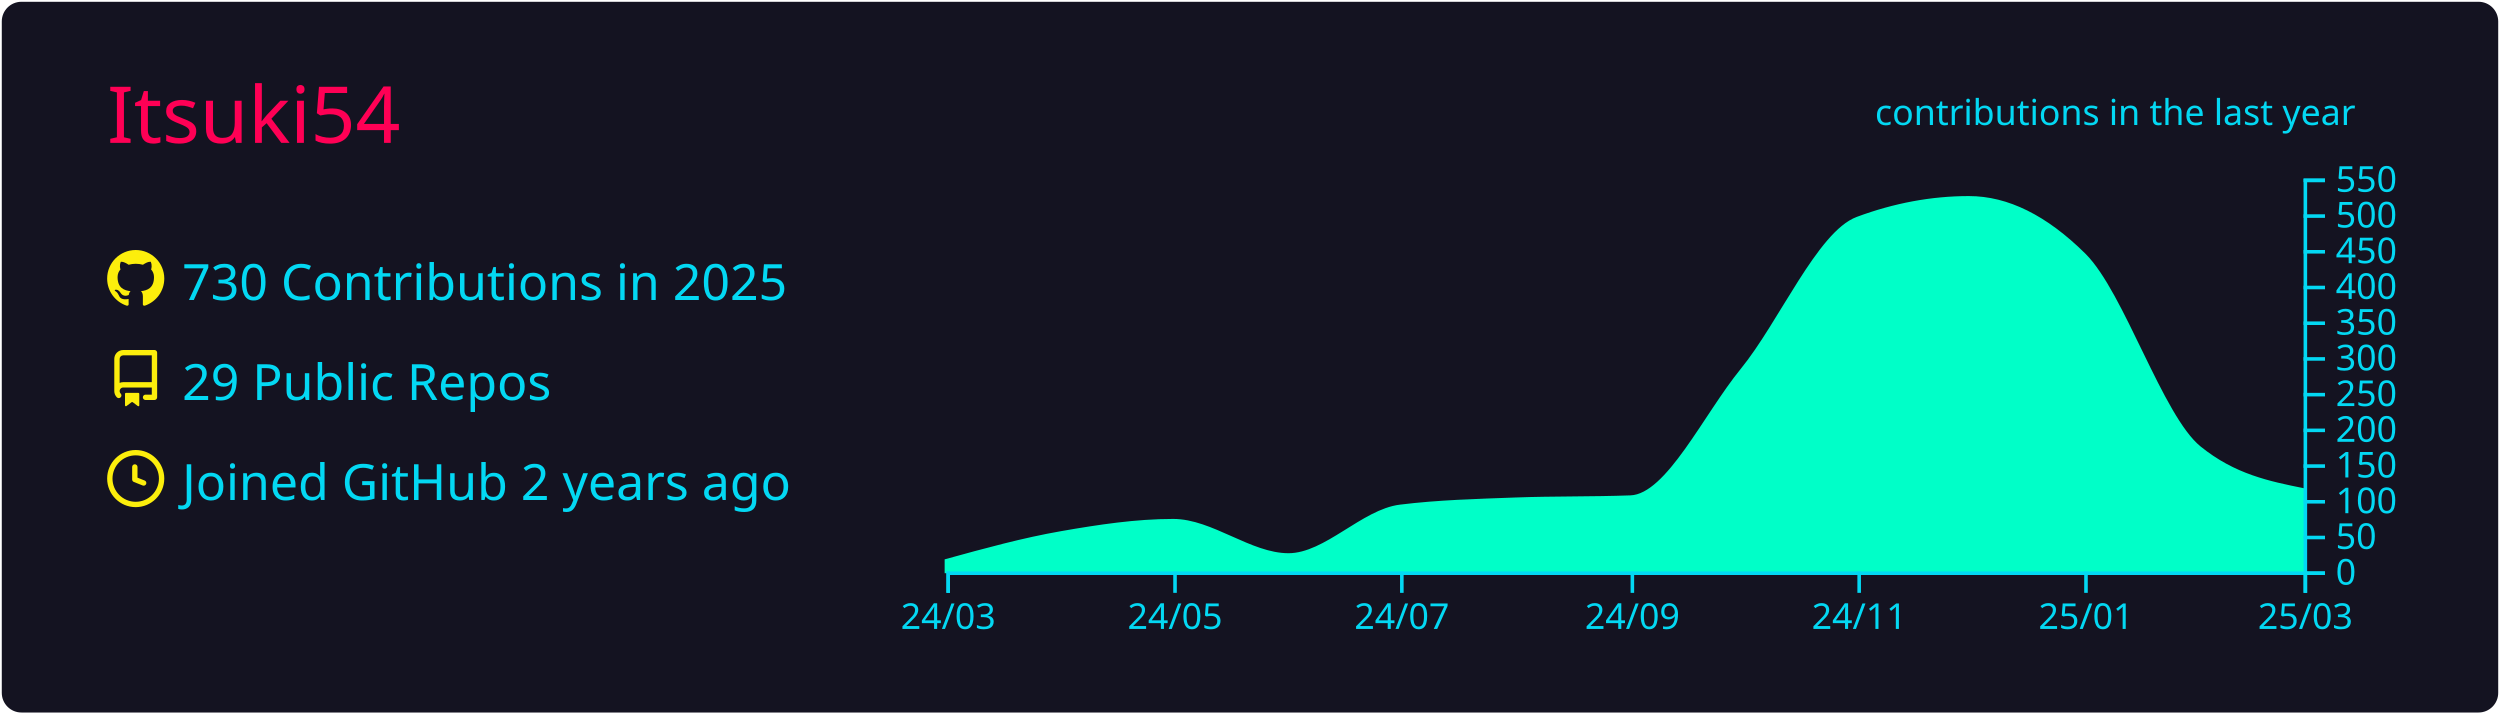
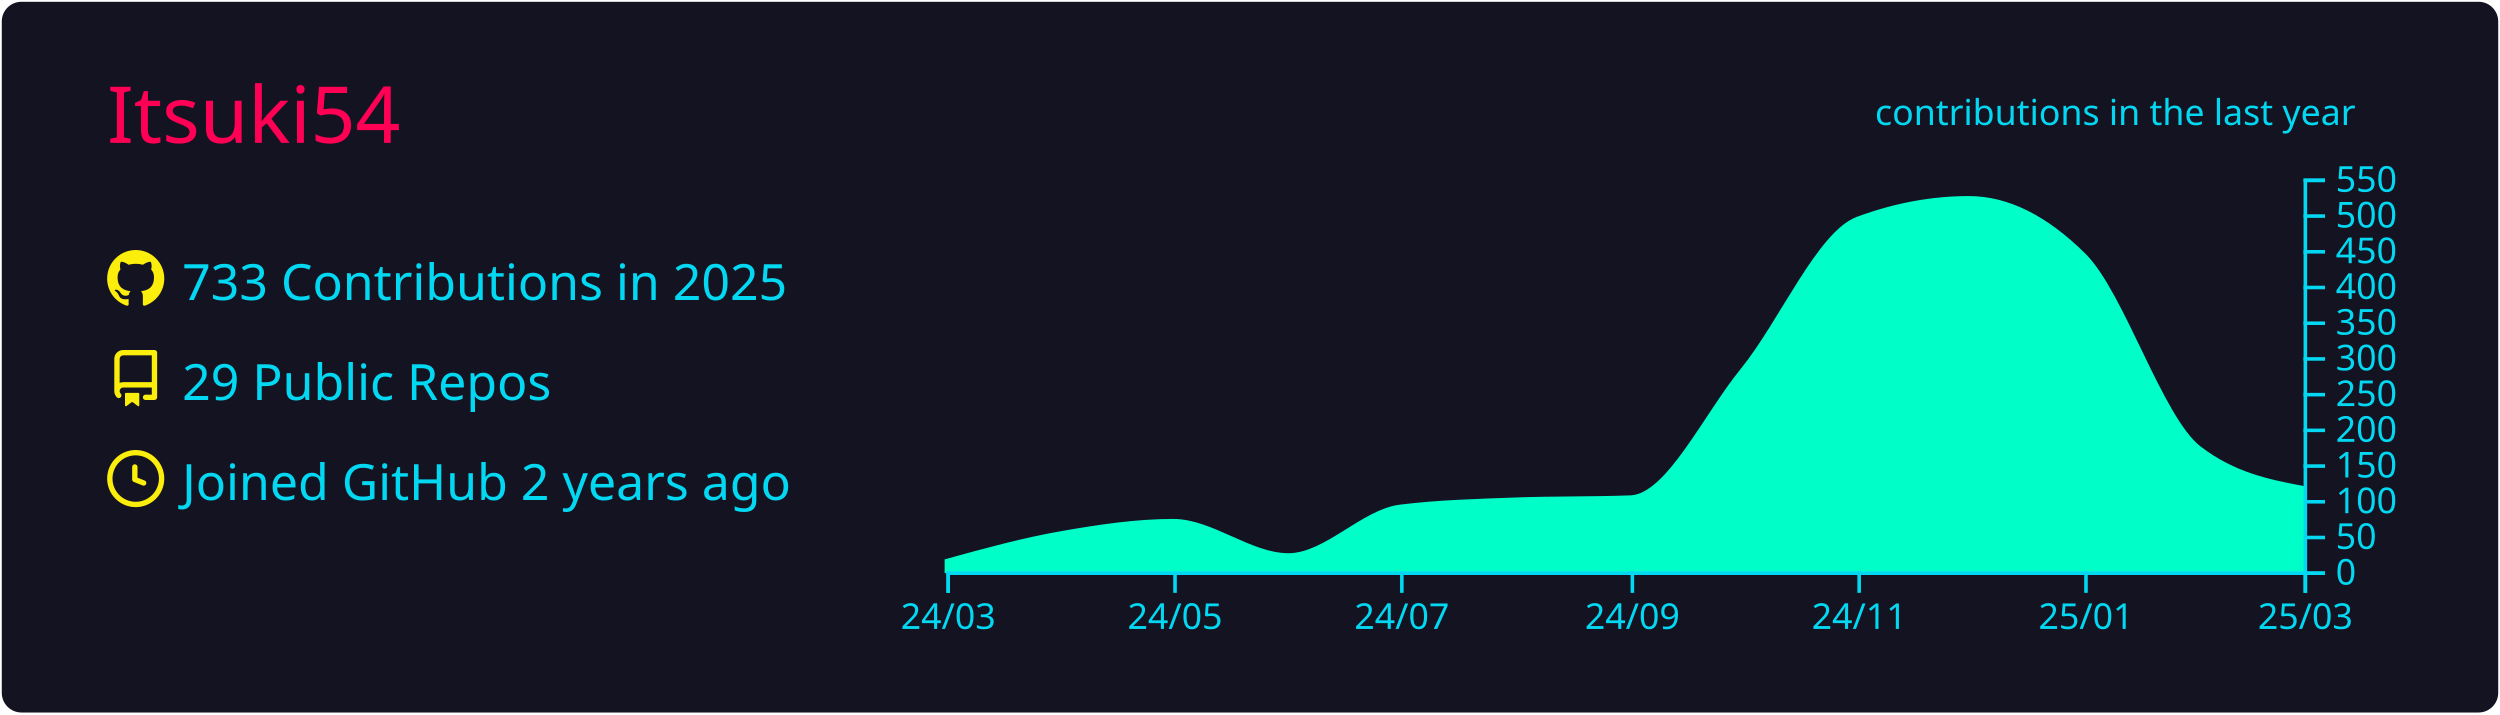
<svg xmlns="http://www.w3.org/2000/svg" width="700" height="200" viewBox="0 0 700 200">
  <style>* {
          font-family: 'Segoe UI', Ubuntu, "Helvetica Neue", Sans-Serif
        }</style>
  <rect x="1" y="1" rx="5" ry="5" height="99%" width="99.714%" stroke="#141321" stroke-width="1" fill="#141321" stroke-opacity="1" />
  <text x="30" y="40" style="font-size: 22px; fill: #ff0055;">Itsuki54</text>
  <g transform="translate(0,40)">
    <g transform="translate(30,30)">
      <g transform="translate(0,0)" width="14" height="14" fill="#fcee0c">
        <path fill-rule="evenodd" d="M8 0C3.58 0 0 3.58 0 8c0 3.54 2.29 6.53 5.47 7.59.4.07.55-.17.55-.38 0-.19-.01-.82-.01-1.49-2.01.37-2.53-.49-2.69-.94-.09-.23-.48-.94-.82-1.13-.28-.15-.68-.52-.01-.53.63-.01 1.08.58 1.23.82.72 1.21 1.87.87 2.33.66.07-.52.28-.87.51-1.07-1.78-.2-3.64-.89-3.64-3.95 0-.87.31-1.59.82-2.15-.08-.2-.36-1.02.08-2.12 0 0 .67-.21 2.2.82.64-.18 1.32-.27 2-.27.68 0 1.36.09 2 .27 1.53-1.04 2.2-.82 2.2-.82.44 1.1.16 1.92.08 2.12.51.56.82 1.27.82 2.15 0 3.07-1.87 3.75-3.65 3.95.29.25.54.73.54 1.48 0 1.07-.01 1.93-.01 2.2 0 .21.15.46.55.38A8.013 8.013 0 0016 8c0-4.42-3.58-8-8-8z" />
      </g>
      <g transform="translate(0,28)" width="14" height="14" fill="#fcee0c">
        <path fill-rule="evenodd" d="M2 2.5A2.5 2.5 0 014.5 0h8.75a.75.75 0 01.75.75v12.5a.75.75 0 01-.75.75h-2.5a.75.75 0 110-1.5h1.75v-2h-8a1 1 0 00-.714 1.7.75.75 0 01-1.072 1.05A2.495 2.495 0 012 11.5v-9zm10.5-1V9h-8c-.356 0-.694.074-1 .208V2.5a1 1 0 011-1h8zM5 12.25v3.25a.25.25 0 00.4.2l1.45-1.087a.25.25 0 01.3 0L8.6 15.7a.25.25 0 00.4-.2v-3.25a.25.25 0 00-.25-.25h-3.5a.25.25 0 00-.25.25z" />
      </g>
      <g transform="translate(0,56)" width="14" height="14" fill="#fcee0c">
        <path fill-rule="evenodd" d="M1.5 8a6.5 6.5 0 1113 0 6.5 6.5 0 01-13 0zM8 0a8 8 0 100 16A8 8 0 008 0zm.5 4.75a.75.75 0 00-1.5 0v3.5a.75.75 0 00.471.696l2.5 1a.75.75 0 00.557-1.392L8.5 7.742V4.75z" />
      </g>
-       <text x="21" y="14" style="fill: #03d8f3; font-size: 14px;">730 Contributions in 2025</text>
+       <text x="21" y="14" style="fill: #03d8f3; font-size: 14px;">733 Contributions in 2025</text>
      <text x="21" y="42" style="fill: #03d8f3; font-size: 14px;">29 Public Repos</text>
      <text x="21" y="70" style="fill: #03d8f3; font-size: 14px;">Joined GitHub 2 years ago</text>
    </g>
    <g color="#00ffc8" transform="translate(295,10)">
-       <path transform="translate(-30,0)" stroke="#00ffc8" fill="#00ffc8" opacity="1" d="M0,107C10.758,104.037,21.516,101.074,32.274,99.2C42.685,97.387,53.096,95.8,63.507,95.8C74.265,95.8,85.023,105.4,95.781,105.4C106.192,105.4,116.603,93.09,127.014,91.8C137.772,90.467,148.53,90.2,159.288,89.8C170.046,89.4,180.804,89.6,191.562,89.2C201.973,88.813,212.384,66.357,222.795,53.6C233.553,40.418,244.311,15.196,255.068,11.2C265.479,7.333,275.89,5.4,286.301,5.4C297.059,5.4,307.817,10.733,318.575,21.4C329.333,32.067,340.091,66.69,350.849,75.4C360.566,83.267,370.283,85.233,380,87.2L380,110C370.283,110,360.566,110,350.849,110C340.091,110,329.333,110,318.575,110C307.817,110,297.059,110,286.301,110C275.89,110,265.479,110,255.068,110C244.311,110,233.553,110,222.795,110C212.384,110,201.973,110,191.562,110C180.804,110,170.046,110,159.288,110C148.53,110,137.772,110,127.014,110C116.603,110,106.192,110,95.781,110C85.023,110,74.265,110,63.507,110C53.096,110,42.685,110,32.274,110C21.516,110,10.758,110,0,110Z" />
+       <path transform="translate(-30,0)" stroke="#00ffc8" fill="#00ffc8" opacity="1" d="M0,107C10.758,104.037,21.516,101.074,32.274,99.2C42.685,97.387,53.096,95.8,63.507,95.8C74.265,95.8,85.023,105.4,95.781,105.4C106.192,105.4,116.603,93.09,127.014,91.8C137.772,90.467,148.53,90.2,159.288,89.8C170.046,89.4,180.804,89.6,191.562,89.2C201.973,88.813,212.384,66.357,222.795,53.6C233.553,40.418,244.311,15.196,255.068,11.2C265.479,7.333,275.89,5.4,286.301,5.4C297.059,5.4,307.817,10.733,318.575,21.4C329.333,32.067,340.091,67.133,350.849,75.4C360.566,82.867,370.283,84.733,380,86.6L380,110C370.283,110,360.566,110,350.849,110C340.091,110,329.333,110,318.575,110C307.817,110,297.059,110,286.301,110C275.89,110,265.479,110,255.068,110C244.311,110,233.553,110,222.795,110C212.384,110,201.973,110,191.562,110C180.804,110,170.046,110,159.288,110C148.53,110,137.772,110,127.014,110C116.603,110,106.192,110,95.781,110C85.023,110,74.265,110,63.507,110C53.096,110,42.685,110,32.274,110C21.516,110,10.758,110,0,110Z" />
      <g color="#03d8f3" transform="translate(-30,110)" fill="none" font-size="10" font-family="sans-serif" text-anchor="middle">
        <path class="domain" stroke="currentColor" d="M0.5,6V0.5H380.5V6" />
        <g class="tick" opacity="1" transform="translate(0.5,0)">
          <line stroke="currentColor" y2="6" />
          <text fill="currentColor" y="9" dy="0.71em">24/03</text>
        </g>
        <g class="tick" opacity="1" transform="translate(64.00685,0)">
          <line stroke="currentColor" y2="6" />
          <text fill="currentColor" y="9" dy="0.71em">24/05</text>
        </g>
        <g class="tick" opacity="1" transform="translate(127.5137,0)">
          <line stroke="currentColor" y2="6" />
          <text fill="currentColor" y="9" dy="0.71em">24/07</text>
        </g>
        <g class="tick" opacity="1" transform="translate(192.0616,0)">
          <line stroke="currentColor" y2="6" />
          <text fill="currentColor" y="9" dy="0.71em">24/09</text>
        </g>
        <g class="tick" opacity="1" transform="translate(255.5685,0)">
          <line stroke="currentColor" y2="6" />
          <text fill="currentColor" y="9" dy="0.71em">24/11</text>
        </g>
        <g class="tick" opacity="1" transform="translate(319.0753,0)">
          <line stroke="currentColor" y2="6" />
          <text fill="currentColor" y="9" dy="0.71em">25/01</text>
        </g>
        <g class="tick" opacity="1" transform="translate(380.5,0)">
          <line stroke="currentColor" y2="6" />
          <text fill="currentColor" y="9" dy="0.71em">25/03</text>
        </g>
      </g>
      <g color="#03d8f3" transform="translate(350,0)" fill="none" font-size="10" font-family="sans-serif" text-anchor="start">
        <path class="domain" stroke="currentColor" d="M6,110.5H0.5V0.5H6" />
        <g class="tick" opacity="1" transform="translate(0,110.5)">
          <line stroke="currentColor" x2="6" />
          <text fill="currentColor" x="9" dy="0.32em">0</text>
        </g>
        <g class="tick" opacity="1" transform="translate(0,100.5)">
          <line stroke="currentColor" x2="6" />
          <text fill="currentColor" x="9" dy="0.32em">50</text>
        </g>
        <g class="tick" opacity="1" transform="translate(0,90.5)">
          <line stroke="currentColor" x2="6" />
          <text fill="currentColor" x="9" dy="0.32em">100</text>
        </g>
        <g class="tick" opacity="1" transform="translate(0,80.5)">
          <line stroke="currentColor" x2="6" />
          <text fill="currentColor" x="9" dy="0.32em">150</text>
        </g>
        <g class="tick" opacity="1" transform="translate(0,70.5)">
          <line stroke="currentColor" x2="6" />
          <text fill="currentColor" x="9" dy="0.32em">200</text>
        </g>
        <g class="tick" opacity="1" transform="translate(0,60.5)">
          <line stroke="currentColor" x2="6" />
          <text fill="currentColor" x="9" dy="0.32em">250</text>
        </g>
        <g class="tick" opacity="1" transform="translate(0,50.5)">
          <line stroke="currentColor" x2="6" />
          <text fill="currentColor" x="9" dy="0.32em">300</text>
        </g>
        <g class="tick" opacity="1" transform="translate(0,40.5)">
          <line stroke="currentColor" x2="6" />
          <text fill="currentColor" x="9" dy="0.32em">350</text>
        </g>
        <g class="tick" opacity="1" transform="translate(0,30.5)">
          <line stroke="currentColor" x2="6" />
          <text fill="currentColor" x="9" dy="0.32em">400</text>
        </g>
        <g class="tick" opacity="1" transform="translate(0,20.5)">
          <line stroke="currentColor" x2="6" />
          <text fill="currentColor" x="9" dy="0.32em">450</text>
        </g>
        <g class="tick" opacity="1" transform="translate(0,10.5)">
          <line stroke="currentColor" x2="6" />
          <text fill="currentColor" x="9" dy="0.32em">500</text>
        </g>
        <g class="tick" opacity="1" transform="translate(0,0.5)">
          <line stroke="currentColor" x2="6" />
          <text fill="currentColor" x="9" dy="0.32em">550</text>
        </g>
      </g>
      <g>
        <text y="-15" x="230" style="fill: #03d8f3; font-size: 10px;">contributions in the last year</text>
      </g>
    </g>
  </g>
</svg>
